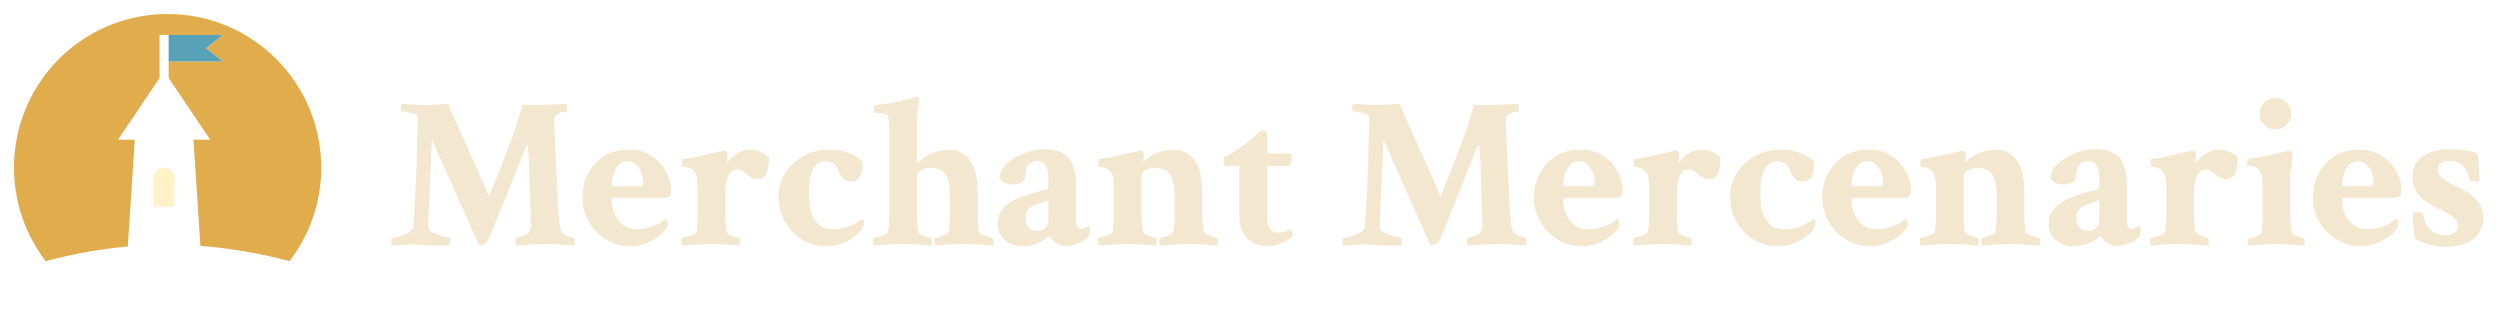
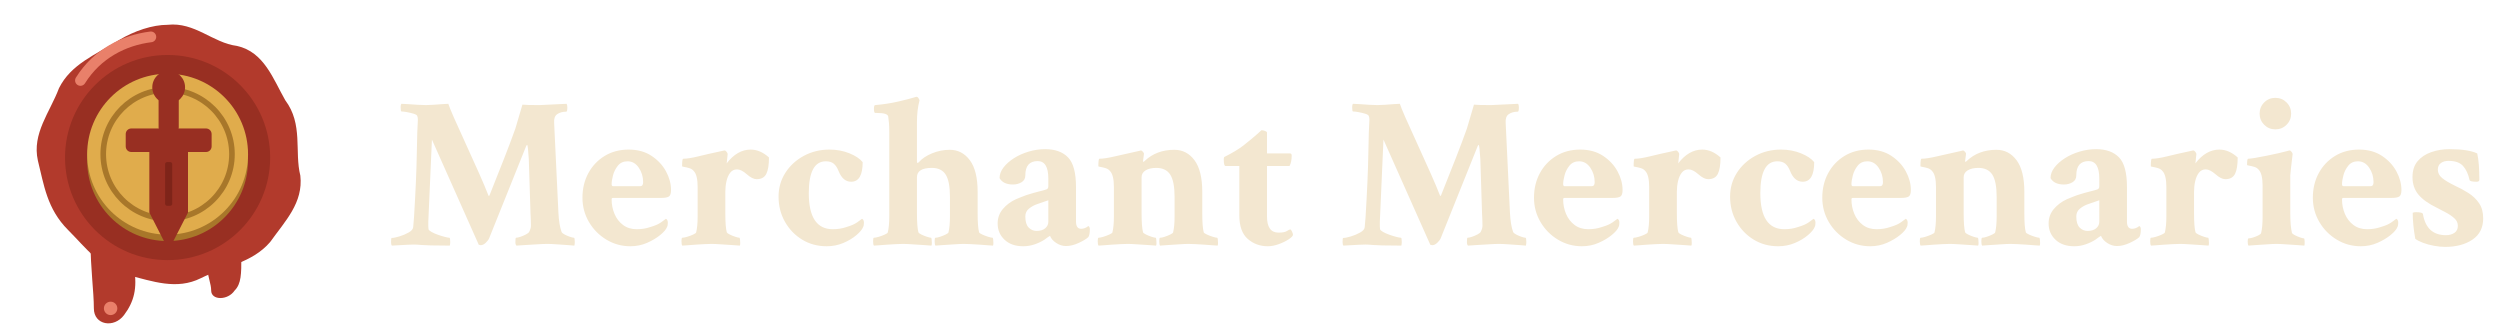
<svg xmlns="http://www.w3.org/2000/svg" viewBox="0 0 358 48" width="716" height="96">
-   <path fill="#e0ac4c" d="M6.55 37.4A22 22 0 1 1 41.45 37.4Q35.07 35.68 28.7 35.22L27.7 20H30.1L24.15 11.17V8.8H31.9L29.5 6.9L31.9 5H22.85V11.17L16.9 20H19.3L18.3 35.3Q12.43 35.82 6.55 37.4Z" />
-   <path fill="#fff1c8" d="M22 29.6V25.5A1.5 1.5 0 0 1 25 25.5V29.6Z" />
-   <path fill="#57a2b6" d="M24.15 5H31.9L29.5 6.9L31.9 8.8H24.15Z" />
+   <g transform="scale(0.2)">
+     <g fill="none">
+       <path d="M120 17.76C139.44 15.6 152.4 30.72 169.68 32.88C189.12 37.2 195.6 56.64 204.24 71.76C217.2 89.04 210.72 108.48 215.04 125.76C217.2 145.2 204.24 158.16 193.44 173.28C180.48 188.4 161.04 190.56 143.76 199.2C126.48 207.84 109.2 201.36 91.92 197.04C72.48 192.72 61.68 177.6 48.72 164.64C33.6 149.52 31.44 132.24 27.12 114.96C22.8 95.52 35.76 80.4 42.24 63.12C50.88 45.84 68.16 39.36 85.44 28.56C96.24 22.08 109.2 17.76 120 17.76Z" fill="#B23A2C" />
+       <circle cx="120" cy="112.8" r="73.44" fill="#982F22" />
+       <path d="M64.8 172.8C79.2 182.4 91.2 187.2 96 192C98.4 206.4 96 216 88.8 225.6C81.6 235.2 67.2 232.8 67.2 220.8C67.2 208.8 64.8 192 64.8 172.8Z" fill="#B23A2C" />
+       <path d="M148.8 193.6C158.4 193.6 168 188.8 172.8 184C172.8 196 172.8 203.2 168 208C163.2 215.2 151.2 215.2 151.2 208C151.2 203.2 148.8 198.4 148.8 193.6Z" fill="#B23A2C" />
+       <circle cx="79.2" cy="220.8" r="4.8" fill="#E9806A" />
+       <circle cx="120" cy="115" r="57.6" fill="#A8772A" />
+       <circle cx="120" cy="110.4" r="57.6" fill="#E0AC4C" />
+       <circle cx="120" cy="110.4" r="46.08" stroke="#A8772A" stroke-width="4.03" />
+       <path d="M106.926 108.832H134.609V152.162L120.767 179.244L106.926 152.162V108.832Z" fill="#982F22" />
+       <rect x="118.21" y="116.054" width="5.115" height="31.294" rx="1.44" fill="#7E2419" />
+       <rect x="90.014" y="91.981" width="61.507" height="16.851" rx="4" fill="#982F22" />
+       <rect x="113.546" y="69.716" width="14.443" height="24.072" rx="2.4" fill="#982F22" />
+       <circle cx="120.768" cy="62.493" r="11.735" fill="#982F22" />
+       <path d="M57.6 57.6C69.6 38.4 88.8 28.8 108 26.4" stroke="#E9806A" stroke-width="7.68" stroke-linecap="round" />
+     </g>
+   </g>
  <path fill="#f3e7d0" d="M19 4Q15 0 15 -13Q15 -32 18 -32Q30 -32 53.5 -39Q77 -46 97.5 -57.5Q118 -69 119 -83L123 -131Q134 -310 136 -429Q138 -548 141 -587Q141 -598 138 -605Q136 -611 121 -615.5Q106 -620 89.5 -623Q73 -626 64 -626Q60 -626 60 -647Q60 -658 64 -662Q74 -662 94.5 -660.5Q115 -659 138.5 -657.5Q162 -656 179 -656Q193 -656 214.5 -657.5Q236 -659 256 -660.5Q276 -662 284 -662Q289 -646 309.5 -599Q330 -552 366 -474Q402 -395 429 -334.5Q456 -274 473 -230H475Q477 -230 477 -231Q515 -326 546 -405Q577 -484 599 -546L632 -658Q641 -657 661.5 -656.5Q682 -656 713 -656L839 -662Q843 -657 843 -646Q843 -625 838 -625H837Q812 -625 795 -613Q779 -602 781 -572L801 -152Q804 -92 816 -60Q819 -54 830.5 -48Q842 -42 855 -37.5Q868 -33 874 -33Q878 -33 878 -13Q878 -4 876 4Q869 3 845 1.5Q821 0 794 -2Q767 -4 749 -4Q731 -4 700 -2Q669 0 641.5 1.5Q614 3 604 4Q599 -1 599 -12Q599 -33 602 -33Q610 -33 623 -37.5Q636 -42 648.5 -48.5Q661 -55 664 -61Q672 -77 672 -89Q672 -100 671.5 -115Q671 -130 670 -148L662 -402Q658 -469 654 -469Q652 -469 649 -462L476 -31Q472 -21 460 -9.5Q448 2 436 2Q435 2 427 0L207 -494L190 -109Q190 -95 190 -86Q190 -77 191 -73Q193 -67 205.5 -60Q218 -53 235 -47Q252 -41 267.5 -37Q283 -33 289 -33Q293 -33 293 -13Q293 -4 291 4Q231 4 200.5 3Q170 2 157 1Q144 0 138 -0.5Q132 -1 123 -1Q114 -1 91 0Q68 1 19 4ZM1139 7Q1078 7 1026.5 -24Q975 -55 944.5 -107Q914 -159 914 -221Q914 -285 941.5 -336Q969 -387 1018 -417Q1067 -447 1131 -447Q1194 -447 1238.5 -417.5Q1283 -388 1306.5 -344.5Q1330 -301 1330 -257Q1330 -234 1320.5 -227Q1311 -220 1283 -220H1057Q1051 -220 1051 -213Q1051 -177 1064.5 -145Q1078 -113 1104.5 -93Q1131 -73 1169 -73Q1203 -73 1232 -83Q1252 -89 1263 -94Q1274 -99 1283.5 -105.5Q1293 -112 1306 -122Q1315 -118 1315 -103Q1315 -90 1311 -83Q1305 -67 1279.5 -46Q1254 -25 1217.5 -9Q1181 7 1139 7ZM1058 -275H1185Q1199 -275 1199 -294Q1199 -332 1178.5 -362Q1158 -392 1126 -392Q1097 -392 1080.5 -371.5Q1064 -351 1057.5 -326Q1051 -301 1051 -285Q1051 -275 1058 -275ZM1383 4Q1379 0 1379 -17Q1379 -33 1383 -33Q1391 -33 1406 -37.5Q1421 -42 1434 -48Q1447 -54 1448 -58Q1455 -86 1455 -134V-271Q1455 -327 1437 -346Q1429 -356 1415.5 -360Q1402 -364 1392 -365.5Q1382 -367 1382 -369Q1382 -404 1387 -404Q1413 -404 1459.5 -415.5Q1506 -427 1558 -438L1581 -443Q1586 -443 1591 -436.5Q1596 -430 1596 -426Q1595 -420 1593.5 -402Q1592 -384 1591 -382Q1641 -447 1704 -447Q1749 -447 1790 -410Q1790 -358 1777.5 -333Q1765 -308 1732 -308Q1712 -308 1686 -331Q1660 -354 1640 -354Q1620 -354 1608 -338.5Q1596 -323 1590.5 -299Q1585 -275 1585 -249V-148Q1585 -83 1592 -58Q1594 -54 1606 -48Q1618 -42 1632 -37.5Q1646 -33 1651 -33Q1653 -33 1654 -25Q1655 -17 1655 -8Q1655 1 1653 4Q1645 3 1619 1.5Q1593 0 1564.5 -2Q1536 -4 1520 -4Q1508 -4 1487.5 -3Q1467 -2 1445 -0.5Q1423 1 1406 2.5Q1389 4 1383 4ZM2061 7Q1997 7 1946 -24Q1895 -55 1865 -108Q1835 -161 1835 -226Q1835 -288 1867 -338Q1899 -388 1953.5 -417.5Q2008 -447 2074 -447Q2125 -447 2168 -429.5Q2211 -412 2230 -388Q2230 -296 2176 -296Q2137 -296 2117 -346Q2108 -369 2094.5 -380.5Q2081 -392 2057 -392Q1977 -392 1977 -242Q1977 -73 2090 -73Q2124 -73 2153 -83Q2173 -89 2184 -94Q2195 -99 2204.5 -105.5Q2214 -112 2227 -122Q2236 -118 2236 -103Q2236 -90 2232 -83Q2226 -67 2201 -45.5Q2176 -24 2139.5 -8.5Q2103 7 2061 7ZM2283 4Q2279 0 2279 -17Q2279 -33 2283 -33Q2291 -33 2306 -37.5Q2321 -42 2334 -48Q2347 -54 2348 -58Q2355 -86 2355 -134V-531Q2355 -554 2353.5 -572Q2352 -590 2350 -603Q2346 -619 2298 -619H2289Q2283 -619 2283 -639Q2283 -656 2289 -656Q2347 -661 2398.5 -673Q2450 -685 2472 -692L2482 -695H2484Q2488 -695 2492 -689Q2496 -683 2497 -678Q2485 -633 2485 -577V-391Q2485 -384 2489 -384Q2490 -384 2494 -388Q2516 -413 2556 -429.5Q2596 -446 2639 -446Q2697 -446 2733.5 -397Q2770 -348 2770 -248V-149Q2770 -83 2777 -58Q2779 -54 2792 -48Q2805 -42 2819.5 -37.5Q2834 -33 2840 -33Q2842 -33 2843 -25Q2844 -17 2844 -8Q2844 1 2842 4Q2836 4 2819 2.5Q2802 1 2779.5 -0.5Q2757 -2 2737 -3Q2717 -4 2705 -4Q2689 -4 2660.5 -2Q2632 0 2606 1.5Q2580 3 2572 4Q2568 0 2568 -17Q2568 -33 2572 -33Q2580 -33 2593.5 -37.5Q2607 -42 2619.5 -48Q2632 -54 2633 -58Q2640 -86 2640 -134V-224Q2640 -298 2620 -329.5Q2600 -361 2555 -361Q2485 -361 2485 -317V-149Q2485 -83 2492 -58Q2494 -54 2506 -48Q2518 -42 2532 -37.5Q2546 -33 2551 -33Q2553 -33 2554 -25Q2555 -17 2555 -8Q2555 1 2553 4Q2545 3 2519 1.5Q2493 0 2464.5 -2Q2436 -4 2420 -4Q2408 -4 2387.5 -3Q2367 -2 2345 -0.5Q2323 1 2306 2.5Q2289 4 2283 4ZM2984 7Q2929 7 2896.5 -23.5Q2864 -54 2864 -100Q2864 -139 2888.5 -168Q2913 -197 2950 -214Q2964 -220 2976 -224.5Q2988 -229 2998 -233Q3036 -245 3059 -250.5Q3082 -256 3093 -260Q3102 -263 3102 -275V-311Q3102 -393 3052 -393Q2994 -393 2994 -326Q2994 -304 2976 -293.5Q2958 -283 2936 -283Q2890 -283 2873 -313Q2873 -339 2891.5 -363Q2910 -387 2940.5 -406.5Q2971 -426 3009.5 -437.5Q3048 -449 3087 -449Q3157 -449 3194.5 -410.5Q3232 -372 3232 -271V-109Q3232 -75 3256 -75Q3274 -75 3290 -88Q3297 -84 3297 -73Q3297 -47 3290 -36Q3276 -23 3244.5 -8.5Q3213 6 3185 6Q3161 6 3139 -8.5Q3117 -23 3110 -42Q3109 -42 3099 -35Q3089 -28 3084 -24Q3064 -11 3038 -2Q3012 7 2984 7ZM3047 -65Q3073 -65 3087.5 -77.5Q3102 -90 3102 -108V-209L3050 -191Q3029 -184 3011.5 -170Q2994 -156 2994 -133Q2994 -97 3009.5 -81Q3025 -65 3047 -65ZM3338 4Q3334 0 3334 -17Q3334 -33 3338 -33Q3346 -33 3360.5 -37.5Q3375 -42 3388.5 -48Q3402 -54 3403 -58Q3410 -86 3410 -134V-271Q3410 -327 3392 -346Q3384 -356 3370.5 -360Q3357 -364 3347 -365.5Q3337 -367 3337 -369Q3337 -404 3342 -404Q3368 -404 3416 -415.5Q3464 -427 3525 -440L3530 -441Q3531 -442 3534 -442L3536 -443Q3541 -443 3546.5 -436.5Q3552 -430 3551 -426L3547 -395Q3547 -390 3548 -389Q3550 -389 3555 -394Q3610 -446 3694 -446Q3752 -446 3788.5 -397Q3825 -348 3825 -248V-149Q3825 -83 3832 -58Q3834 -54 3847 -48Q3860 -42 3874.5 -37.5Q3889 -33 3895 -33Q3897 -33 3898 -25Q3899 -17 3899 -8Q3899 1 3897 4Q3891 4 3874 2.5Q3857 1 3834.5 -0.5Q3812 -2 3792 -3Q3772 -4 3760 -4Q3744 -4 3715.5 -2Q3687 0 3661 1.5Q3635 3 3627 4Q3623 0 3623 -17Q3623 -33 3627 -33Q3635 -33 3648.5 -37.5Q3662 -42 3674.5 -48Q3687 -54 3688 -58Q3695 -86 3695 -134V-224Q3695 -298 3674.5 -329.5Q3654 -361 3609 -361Q3578 -361 3559 -349.5Q3540 -338 3540 -317V-149Q3540 -83 3547 -58Q3549 -54 3561 -48Q3573 -42 3587 -37.5Q3601 -33 3606 -33Q3608 -33 3609 -25Q3610 -17 3610 -8Q3610 1 3608 4Q3600 3 3574 1.5Q3548 0 3519.5 -2Q3491 -4 3475 -4Q3463 -4 3442.5 -3Q3422 -2 3400 -0.5Q3378 1 3361 2.5Q3344 4 3338 4ZM4133 7Q4078 7 4038.5 -27.5Q3999 -62 3999 -139V-370H3934Q3926 -370 3926 -401Q3926 -408 3928 -412Q3956 -426 3978.5 -439.5Q4001 -453 4018 -466Q4062 -501 4082 -519Q4102 -537 4103 -538Q4111 -538 4120 -534.5Q4129 -531 4129 -527V-429H4237Q4245 -429 4245 -419Q4245 -389 4235 -370H4129V-133Q4129 -57 4183 -57Q4211 -57 4222.5 -64.5Q4234 -72 4238 -72Q4242 -72 4246.5 -62Q4251 -52 4251 -47Q4251 -39 4231.5 -26Q4212 -13 4184.5 -3Q4157 7 4133 7ZM4488 4Q4484 0 4484 -13Q4484 -32 4487 -32Q4499 -32 4522.5 -39Q4546 -46 4566.5 -57.5Q4587 -69 4588 -83L4592 -131Q4603 -310 4605 -429Q4607 -548 4610 -587Q4610 -598 4607 -605Q4605 -611 4590 -615.5Q4575 -620 4558.5 -623Q4542 -626 4533 -626Q4529 -626 4529 -647Q4529 -658 4533 -662Q4543 -662 4563.5 -660.5Q4584 -659 4607.5 -657.5Q4631 -656 4648 -656Q4662 -656 4683.5 -657.5Q4705 -659 4725 -660.5Q4745 -662 4753 -662Q4758 -646 4778.5 -599Q4799 -552 4835 -474Q4871 -395 4898 -334.5Q4925 -274 4942 -230H4944Q4946 -230 4946 -231Q4984 -326 5015 -405Q5046 -484 5068 -546L5101 -658Q5110 -657 5130.5 -656.5Q5151 -656 5182 -656L5308 -662Q5312 -657 5312 -646Q5312 -625 5307 -625H5306Q5281 -625 5264 -613Q5248 -602 5250 -572L5270 -152Q5273 -92 5285 -60Q5288 -54 5299.5 -48Q5311 -42 5324 -37.5Q5337 -33 5343 -33Q5347 -33 5347 -13Q5347 -4 5345 4Q5338 3 5314 1.5Q5290 0 5263 -2Q5236 -4 5218 -4Q5200 -4 5169 -2Q5138 0 5110.5 1.5Q5083 3 5073 4Q5068 -1 5068 -12Q5068 -33 5071 -33Q5079 -33 5092 -37.5Q5105 -42 5117.5 -48.5Q5130 -55 5133 -61Q5141 -77 5141 -89Q5141 -100 5140.5 -115Q5140 -130 5139 -148L5131 -402Q5127 -469 5123 -469Q5121 -469 5118 -462L4945 -31Q4941 -21 4929 -9.5Q4917 2 4905 2Q4904 2 4896 0L4676 -494L4659 -109Q4659 -95 4659 -86Q4659 -77 4660 -73Q4662 -67 4674.5 -60Q4687 -53 4704 -47Q4721 -41 4736.5 -37Q4752 -33 4758 -33Q4762 -33 4762 -13Q4762 -4 4760 4Q4700 4 4669.5 3Q4639 2 4626 1Q4613 0 4607 -0.5Q4601 -1 4592 -1Q4583 -1 4560 0Q4537 1 4488 4ZM5608 7Q5547 7 5495.5 -24Q5444 -55 5413.5 -107Q5383 -159 5383 -221Q5383 -285 5410.5 -336Q5438 -387 5487 -417Q5536 -447 5600 -447Q5663 -447 5707.5 -417.5Q5752 -388 5775.5 -344.5Q5799 -301 5799 -257Q5799 -234 5789.5 -227Q5780 -220 5752 -220H5526Q5520 -220 5520 -213Q5520 -177 5533.5 -145Q5547 -113 5573.5 -93Q5600 -73 5638 -73Q5672 -73 5701 -83Q5721 -89 5732 -94Q5743 -99 5752.5 -105.5Q5762 -112 5775 -122Q5784 -118 5784 -103Q5784 -90 5780 -83Q5774 -67 5748.5 -46Q5723 -25 5686.5 -9Q5650 7 5608 7ZM5527 -275H5654Q5668 -275 5668 -294Q5668 -332 5647.5 -362Q5627 -392 5595 -392Q5566 -392 5549.5 -371.5Q5533 -351 5526.5 -326Q5520 -301 5520 -285Q5520 -275 5527 -275ZM5852 4Q5848 0 5848 -17Q5848 -33 5852 -33Q5860 -33 5875 -37.5Q5890 -42 5903 -48Q5916 -54 5917 -58Q5924 -86 5924 -134V-271Q5924 -327 5906 -346Q5898 -356 5884.5 -360Q5871 -364 5861 -365.5Q5851 -367 5851 -369Q5851 -404 5856 -404Q5882 -404 5928.5 -415.5Q5975 -427 6027 -438L6050 -443Q6055 -443 6060 -436.5Q6065 -430 6065 -426Q6064 -420 6062.5 -402Q6061 -384 6060 -382Q6110 -447 6173 -447Q6218 -447 6259 -410Q6259 -358 6246.5 -333Q6234 -308 6201 -308Q6181 -308 6155 -331Q6129 -354 6109 -354Q6089 -354 6077 -338.5Q6065 -323 6059.5 -299Q6054 -275 6054 -249V-148Q6054 -83 6061 -58Q6063 -54 6075 -48Q6087 -42 6101 -37.5Q6115 -33 6120 -33Q6122 -33 6123 -25Q6124 -17 6124 -8Q6124 1 6122 4Q6114 3 6088 1.5Q6062 0 6033.5 -2Q6005 -4 5989 -4Q5977 -4 5956.5 -3Q5936 -2 5914 -0.5Q5892 1 5875 2.5Q5858 4 5852 4ZM6530 7Q6466 7 6415 -24Q6364 -55 6334 -108Q6304 -161 6304 -226Q6304 -288 6336 -338Q6368 -388 6422.5 -417.5Q6477 -447 6543 -447Q6594 -447 6637 -429.5Q6680 -412 6699 -388Q6699 -296 6645 -296Q6606 -296 6586 -346Q6577 -369 6563.5 -380.5Q6550 -392 6526 -392Q6446 -392 6446 -242Q6446 -73 6559 -73Q6593 -73 6622 -83Q6642 -89 6653 -94Q6664 -99 6673.5 -105.5Q6683 -112 6696 -122Q6705 -118 6705 -103Q6705 -90 6701 -83Q6695 -67 6670 -45.5Q6645 -24 6608.5 -8.5Q6572 7 6530 7ZM6962 7Q6901 7 6849.5 -24Q6798 -55 6767.5 -107Q6737 -159 6737 -221Q6737 -285 6764.5 -336Q6792 -387 6841 -417Q6890 -447 6954 -447Q7017 -447 7061.5 -417.5Q7106 -388 7129.5 -344.5Q7153 -301 7153 -257Q7153 -234 7143.5 -227Q7134 -220 7106 -220H6880Q6874 -220 6874 -213Q6874 -177 6887.5 -145Q6901 -113 6927.5 -93Q6954 -73 6992 -73Q7026 -73 7055 -83Q7075 -89 7086 -94Q7097 -99 7106.5 -105.5Q7116 -112 7129 -122Q7138 -118 7138 -103Q7138 -90 7134 -83Q7128 -67 7102.5 -46Q7077 -25 7040.5 -9Q7004 7 6962 7ZM6881 -275H7008Q7022 -275 7022 -294Q7022 -332 7001.5 -362Q6981 -392 6949 -392Q6920 -392 6903.5 -371.5Q6887 -351 6880.5 -326Q6874 -301 6874 -285Q6874 -275 6881 -275ZM7199 4Q7195 0 7195 -17Q7195 -33 7199 -33Q7207 -33 7221.5 -37.5Q7236 -42 7249.5 -48Q7263 -54 7264 -58Q7271 -86 7271 -134V-271Q7271 -327 7253 -346Q7245 -356 7231.5 -360Q7218 -364 7208 -365.5Q7198 -367 7198 -369Q7198 -404 7203 -404Q7229 -404 7277 -415.5Q7325 -427 7386 -440L7391 -441Q7392 -442 7395 -442L7397 -443Q7402 -443 7407.5 -436.5Q7413 -430 7412 -426L7408 -395Q7408 -390 7409 -389Q7411 -389 7416 -394Q7471 -446 7555 -446Q7613 -446 7649.5 -397Q7686 -348 7686 -248V-149Q7686 -83 7693 -58Q7695 -54 7708 -48Q7721 -42 7735.5 -37.5Q7750 -33 7756 -33Q7758 -33 7759 -25Q7760 -17 7760 -8Q7760 1 7758 4Q7752 4 7735 2.5Q7718 1 7695.5 -0.5Q7673 -2 7653 -3Q7633 -4 7621 -4Q7605 -4 7576.5 -2Q7548 0 7522 1.5Q7496 3 7488 4Q7484 0 7484 -17Q7484 -33 7488 -33Q7496 -33 7509.5 -37.5Q7523 -42 7535.5 -48Q7548 -54 7549 -58Q7556 -86 7556 -134V-224Q7556 -298 7535.5 -329.5Q7515 -361 7470 -361Q7439 -361 7420 -349.5Q7401 -338 7401 -317V-149Q7401 -83 7408 -58Q7410 -54 7422 -48Q7434 -42 7448 -37.5Q7462 -33 7467 -33Q7469 -33 7470 -25Q7471 -17 7471 -8Q7471 1 7469 4Q7461 3 7435 1.5Q7409 0 7380.5 -2Q7352 -4 7336 -4Q7324 -4 7303.5 -3Q7283 -2 7261 -0.5Q7239 1 7222 2.5Q7205 4 7199 4ZM7920 7Q7865 7 7832.5 -23.5Q7800 -54 7800 -100Q7800 -139 7824.5 -168Q7849 -197 7886 -214Q7900 -220 7912 -224.5Q7924 -229 7934 -233Q7972 -245 7995 -250.5Q8018 -256 8029 -260Q8038 -263 8038 -275V-311Q8038 -393 7988 -393Q7930 -393 7930 -326Q7930 -304 7912 -293.5Q7894 -283 7872 -283Q7826 -283 7809 -313Q7809 -339 7827.5 -363Q7846 -387 7876.5 -406.5Q7907 -426 7945.5 -437.5Q7984 -449 8023 -449Q8093 -449 8130.5 -410.5Q8168 -372 8168 -271V-109Q8168 -75 8192 -75Q8210 -75 8226 -88Q8233 -84 8233 -73Q8233 -47 8226 -36Q8212 -23 8180.5 -8.5Q8149 6 8121 6Q8097 6 8075 -8.5Q8053 -23 8046 -42Q8045 -42 8035 -35Q8025 -28 8020 -24Q8000 -11 7974 -2Q7948 7 7920 7ZM7983 -65Q8009 -65 8023.5 -77.5Q8038 -90 8038 -108V-209L7986 -191Q7965 -184 7947.5 -170Q7930 -156 7930 -133Q7930 -97 7945.5 -81Q7961 -65 7983 -65ZM8281 4Q8277 0 8277 -17Q8277 -33 8281 -33Q8289 -33 8304 -37.5Q8319 -42 8332 -48Q8345 -54 8346 -58Q8353 -86 8353 -134V-271Q8353 -327 8335 -346Q8327 -356 8313.5 -360Q8300 -364 8290 -365.5Q8280 -367 8280 -369Q8280 -404 8285 -404Q8311 -404 8357.5 -415.5Q8404 -427 8456 -438L8479 -443Q8484 -443 8489 -436.5Q8494 -430 8494 -426Q8493 -420 8491.5 -402Q8490 -384 8489 -382Q8539 -447 8602 -447Q8647 -447 8688 -410Q8688 -358 8675.5 -333Q8663 -308 8630 -308Q8610 -308 8584 -331Q8558 -354 8538 -354Q8518 -354 8506 -338.5Q8494 -323 8488.5 -299Q8483 -275 8483 -249V-148Q8483 -83 8490 -58Q8492 -54 8504 -48Q8516 -42 8530 -37.5Q8544 -33 8549 -33Q8551 -33 8552 -25Q8553 -17 8553 -8Q8553 1 8551 4Q8543 3 8517 1.5Q8491 0 8462.5 -2Q8434 -4 8418 -4Q8406 -4 8385.5 -3Q8365 -2 8343 -0.5Q8321 1 8304 2.5Q8287 4 8281 4ZM8739 4Q8735 0 8735 -15Q8735 -30 8739 -30Q8747 -30 8760 -34Q8773 -38 8785 -44Q8797 -50 8798 -55Q8805 -83 8805 -131V-277Q8805 -333 8787 -352Q8779 -362 8765.5 -366Q8752 -370 8742 -371.5Q8732 -373 8732 -375Q8732 -404 8737 -404Q8746 -404 8770 -408Q8794 -412 8823.5 -418Q8853 -424 8879.5 -430Q8906 -436 8920 -440L8931 -443Q8936 -443 8941 -436.5Q8946 -430 8946 -426Q8941 -382 8938 -357Q8935 -332 8935 -326V-146Q8935 -89 8943 -55Q8945 -51 8956.5 -45Q8968 -39 8981 -34.5Q8994 -30 8999 -30Q9002 -30 9002.5 -15Q9003 0 9001 4Q8993 3 8967.5 1.5Q8942 0 8914 -2Q8886 -4 8870 -4Q8854 -4 8826 -2Q8798 0 8773 1.5Q8748 3 8739 4ZM8865 -542Q8834 -542 8812.5 -563.5Q8791 -585 8791 -616Q8791 -647 8812.5 -668.5Q8834 -690 8865 -690Q8896 -690 8917.5 -668.5Q8939 -647 8939 -616Q8939 -585 8917.5 -563.5Q8896 -542 8865 -542ZM9266 7Q9205 7 9153.5 -24Q9102 -55 9071.5 -107Q9041 -159 9041 -221Q9041 -285 9068.5 -336Q9096 -387 9145 -417Q9194 -447 9258 -447Q9321 -447 9365.5 -417.5Q9410 -388 9433.5 -344.5Q9457 -301 9457 -257Q9457 -234 9447.5 -227Q9438 -220 9410 -220H9184Q9178 -220 9178 -213Q9178 -177 9191.5 -145Q9205 -113 9231.5 -93Q9258 -73 9296 -73Q9330 -73 9359 -83Q9379 -89 9390 -94Q9401 -99 9410.5 -105.5Q9420 -112 9433 -122Q9442 -118 9442 -103Q9442 -90 9438 -83Q9432 -67 9406.5 -46Q9381 -25 9344.5 -9Q9308 7 9266 7ZM9185 -275H9312Q9326 -275 9326 -294Q9326 -332 9305.5 -362Q9285 -392 9253 -392Q9224 -392 9207.5 -371.5Q9191 -351 9184.5 -326Q9178 -301 9178 -285Q9178 -275 9185 -275ZM9662 10Q9639 10 9611 5Q9583 0 9559 -9Q9535 -18 9522 -28Q9510 -97 9510 -150Q9515 -153 9525 -153Q9557 -153 9558 -144Q9575 -45 9666 -45Q9690 -45 9706 -56Q9722 -67 9722 -89Q9722 -110 9705 -125Q9688 -140 9665 -152Q9642 -164 9623 -174Q9565 -202 9537 -235.5Q9509 -269 9509 -318Q9509 -364 9533 -392.5Q9557 -421 9597 -435Q9637 -449 9683 -449Q9770 -449 9813 -429Q9823 -385 9823 -305Q9823 -296 9810 -296Q9779 -296 9777 -304Q9768 -346 9746.5 -370Q9725 -394 9678 -394Q9656 -394 9642 -383.5Q9628 -373 9628 -353Q9628 -330 9648 -313.5Q9668 -297 9707 -278Q9740 -263 9771 -243.5Q9802 -224 9821.5 -195.5Q9841 -167 9841 -124Q9841 -58 9790.5 -24Q9740 10 9662 10Z" transform="translate(55.54 35.05) scale(0.03049)" />
</svg>
